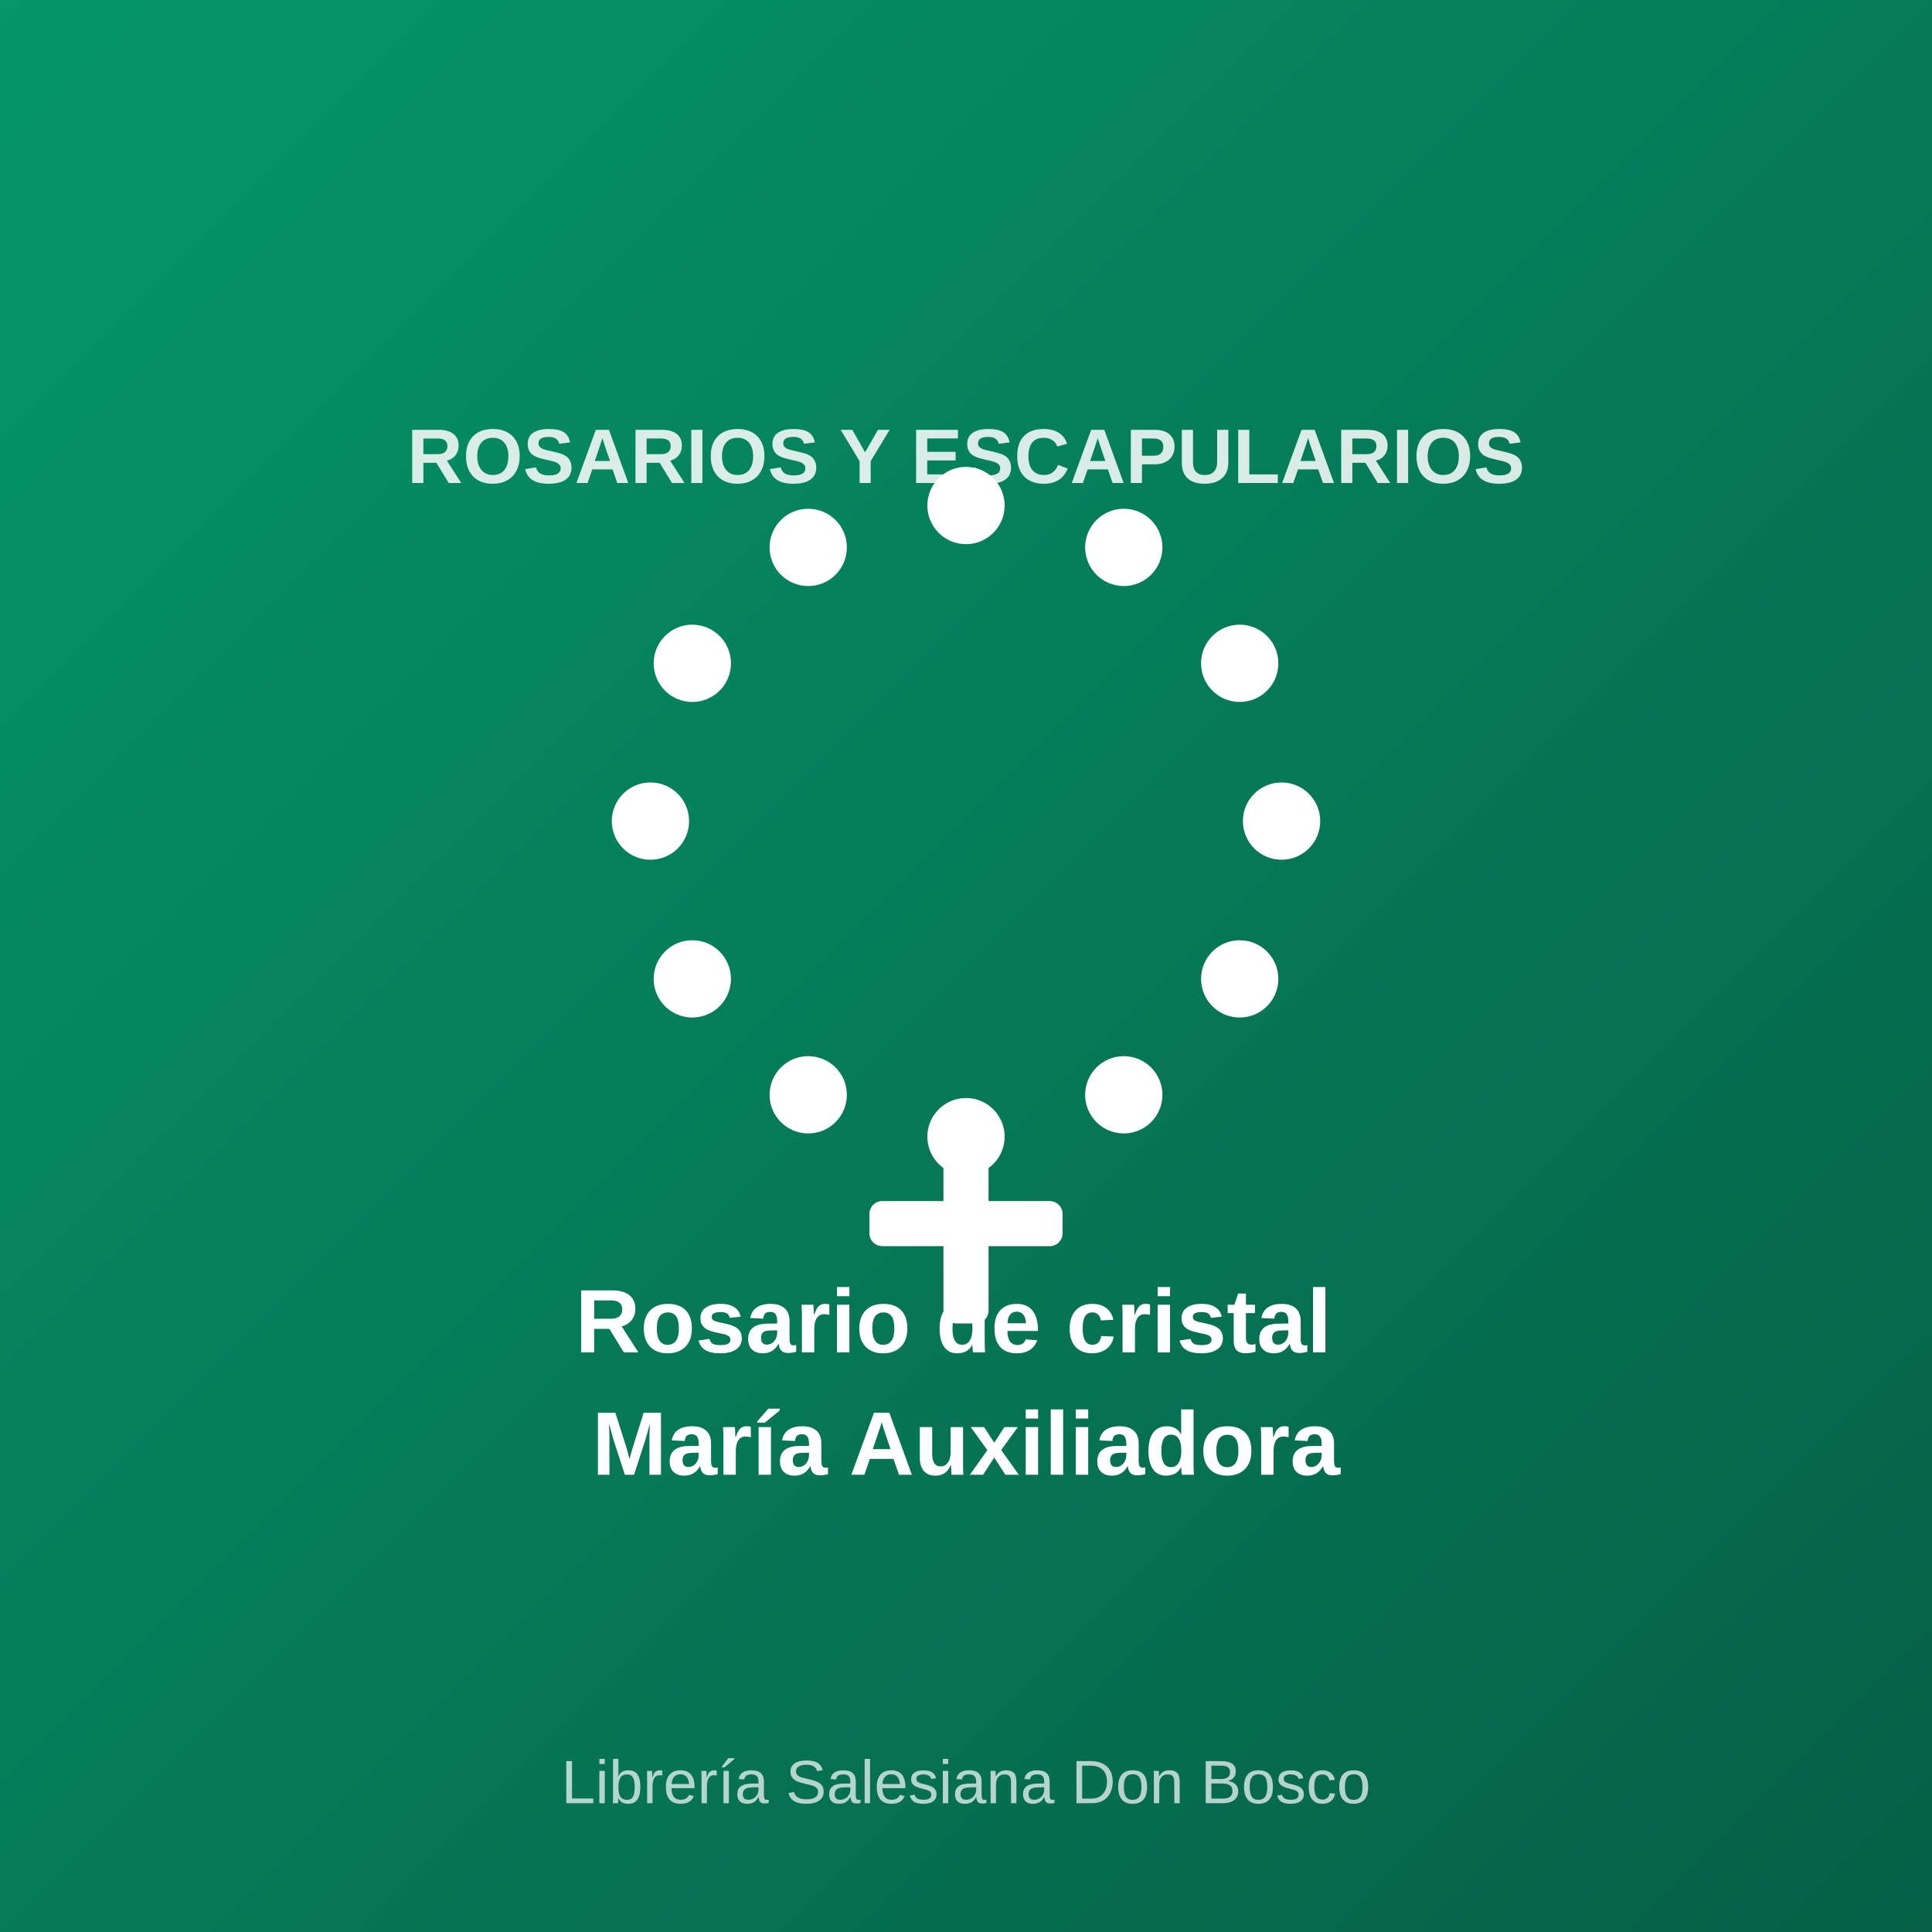
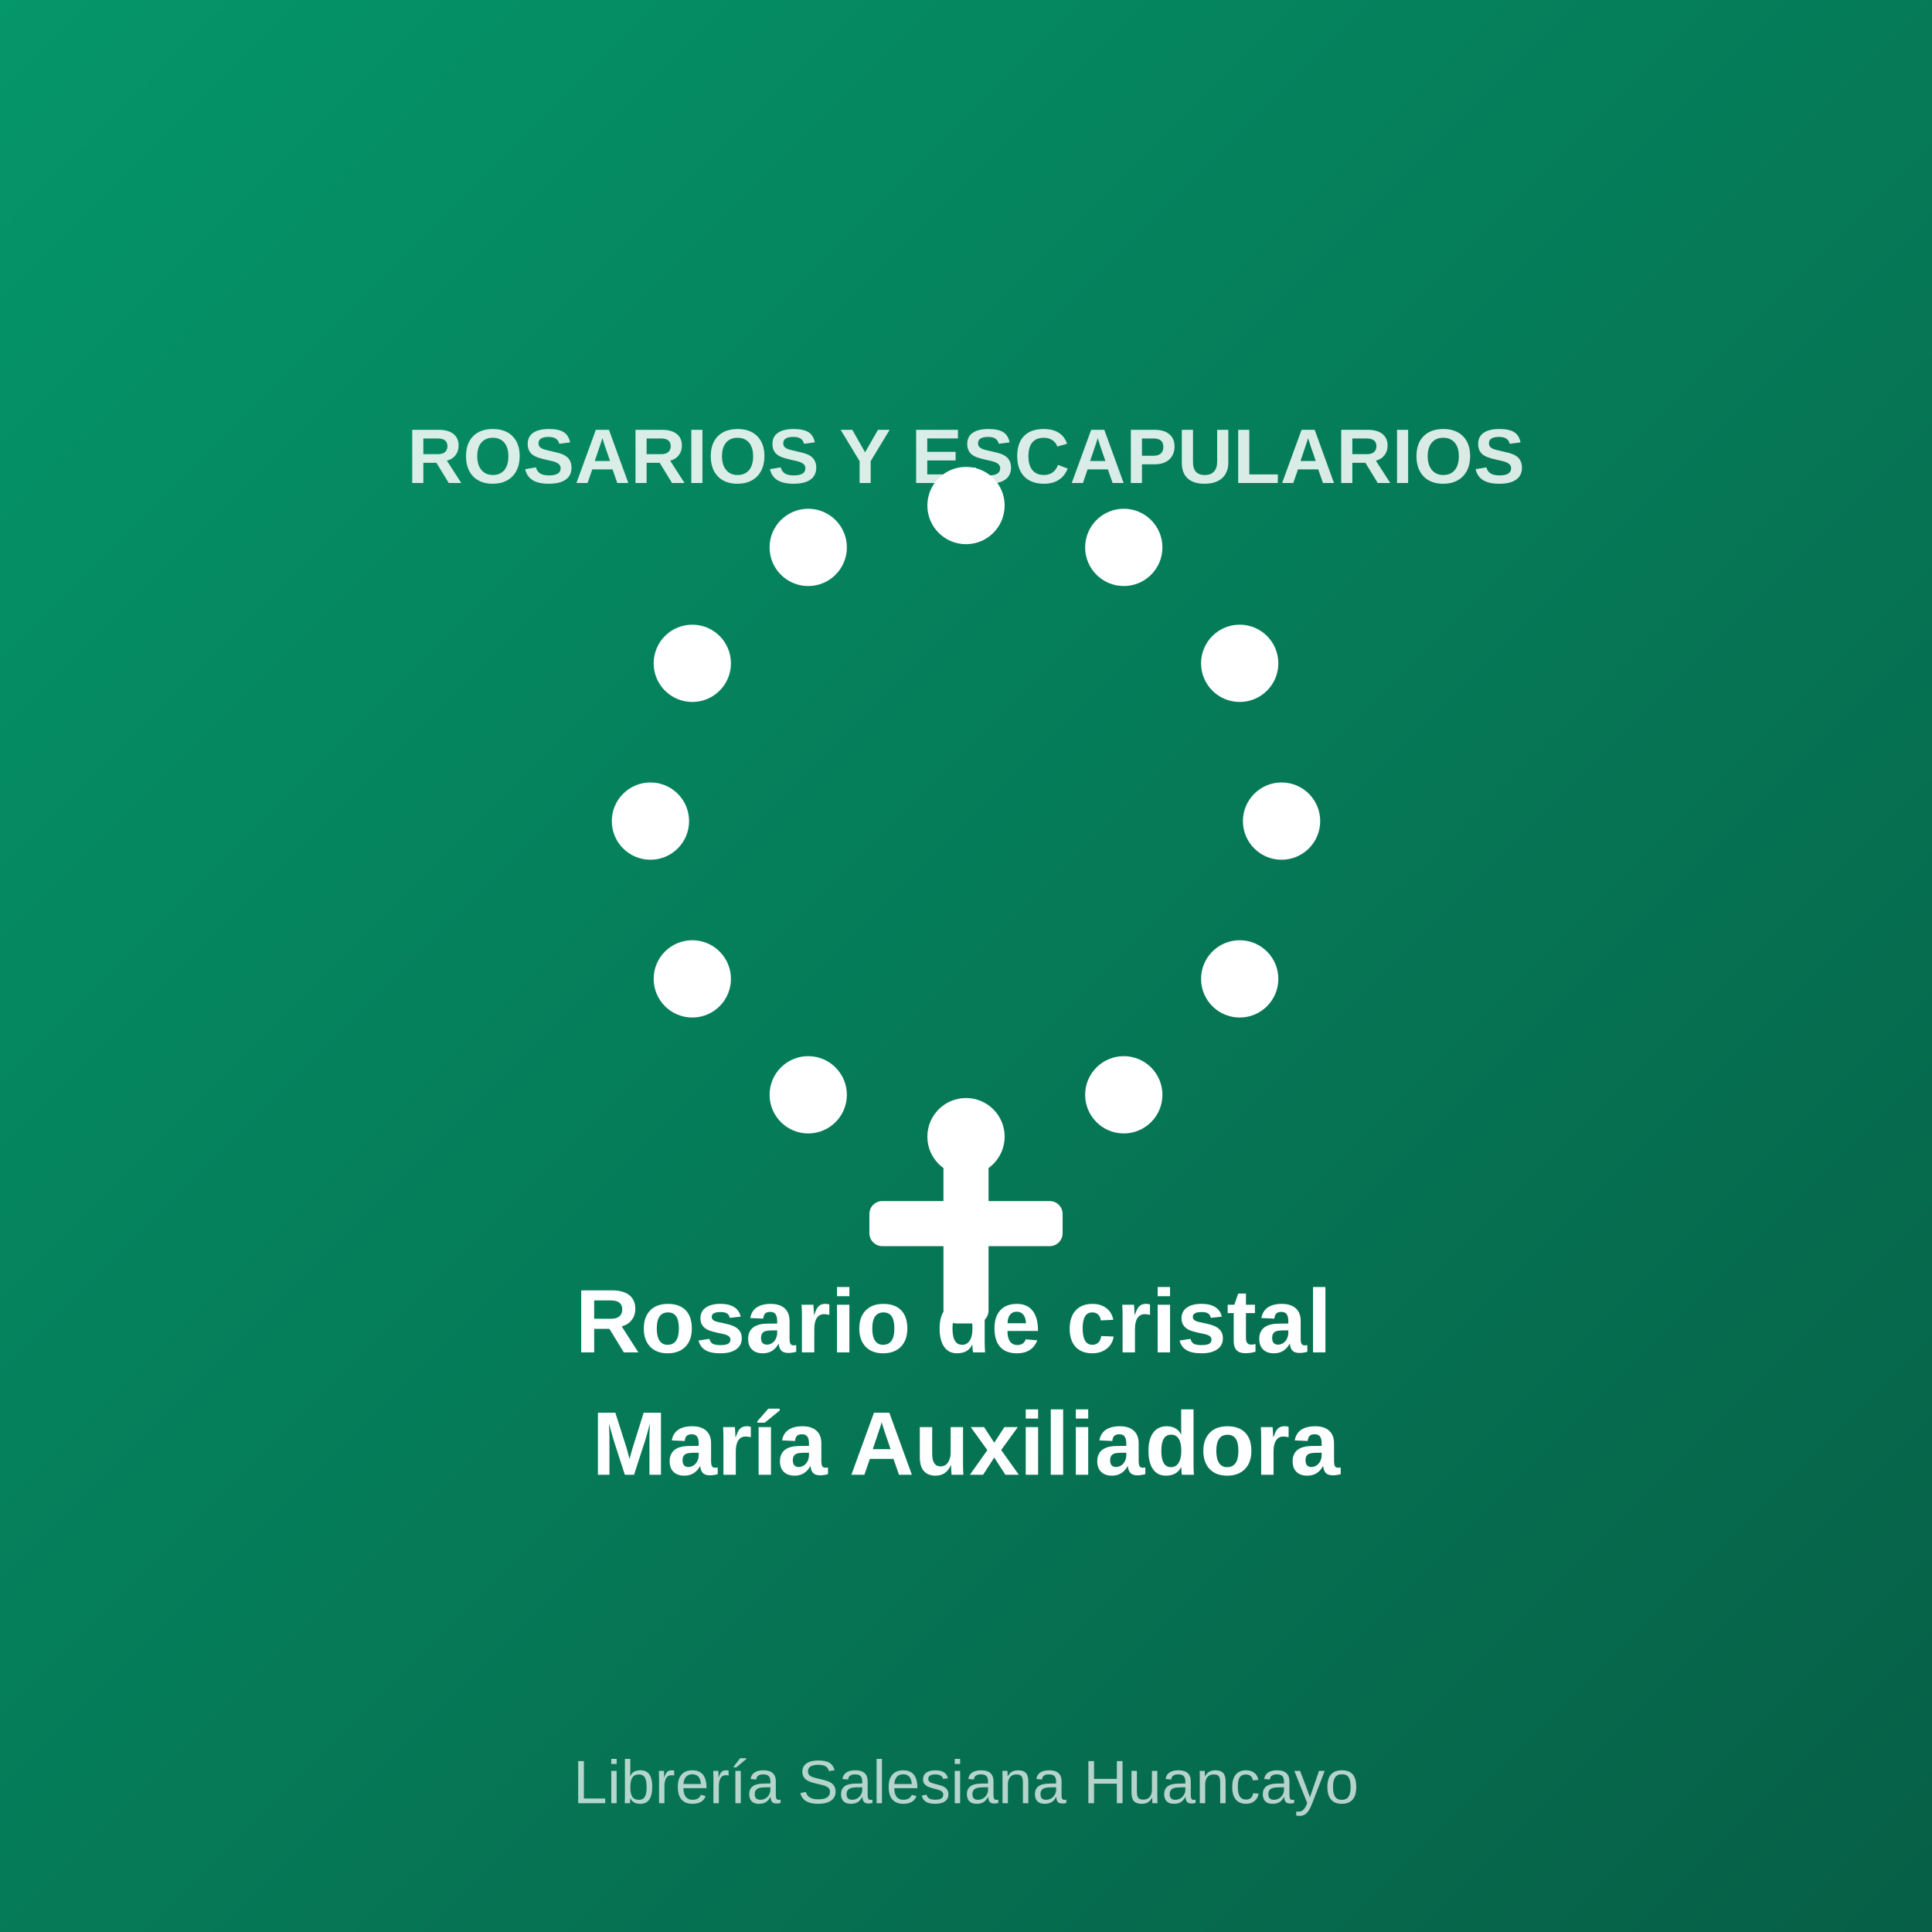
<svg xmlns="http://www.w3.org/2000/svg" width="600" height="600" viewBox="0 0 600 600">
  <defs>
    <linearGradient id="g" x1="0" y1="0" x2="1" y2="1">
      <stop offset="0" stop-color="#059669" />
      <stop offset="1" stop-color="#065F46" />
    </linearGradient>
  </defs>
  <rect width="600" height="600" fill="url(#g)" />
  <text x="300" y="150" text-anchor="middle" font-family="Segoe UI, Arial, sans-serif" font-size="24" font-weight="700" fill="#ffffff" opacity="0.85">ROSARIOS Y ESCAPULARIOS</text>
  <g transform="translate(300,255)" fill="#ffffff">
    <circle cx="0" cy="-98" r="12" />
    <circle cx="49" cy="-85" r="12" />
    <circle cx="85" cy="-49" r="12" />
    <circle cx="98" cy="0" r="12" />
    <circle cx="85" cy="49" r="12" />
    <circle cx="49" cy="85" r="12" />
    <circle cx="0" cy="98" r="12" />
    <circle cx="-49" cy="85" r="12" />
    <circle cx="-85" cy="49" r="12" />
    <circle cx="-98" cy="0" r="12" />
    <circle cx="-85" cy="-49" r="12" />
    <circle cx="-49" cy="-85" r="12" />
    <rect x="-7" y="96" width="14" height="60" rx="4" />
    <rect x="-30" y="118" width="60" height="14" rx="4" />
  </g>
  <text x="300" y="420" text-anchor="middle" font-family="Segoe UI, Arial, sans-serif" font-size="28" font-weight="600" fill="#ffffff">
    <tspan x="300" dy="0">Rosario de cristal</tspan>
    <tspan x="300" dy="38">María Auxiliadora</tspan>
  </text>
-   <text x="300" y="560" text-anchor="middle" font-family="Segoe UI, Arial, sans-serif" font-size="19" fill="#ffffff" opacity="0.7">Librería Salesiana Don Bosco</text>
+   <text x="300" y="560" text-anchor="middle" font-family="Segoe UI, Arial, sans-serif" font-size="19" fill="#ffffff" opacity="0.7">Librería Salesiana Huancayo</text>
</svg>
